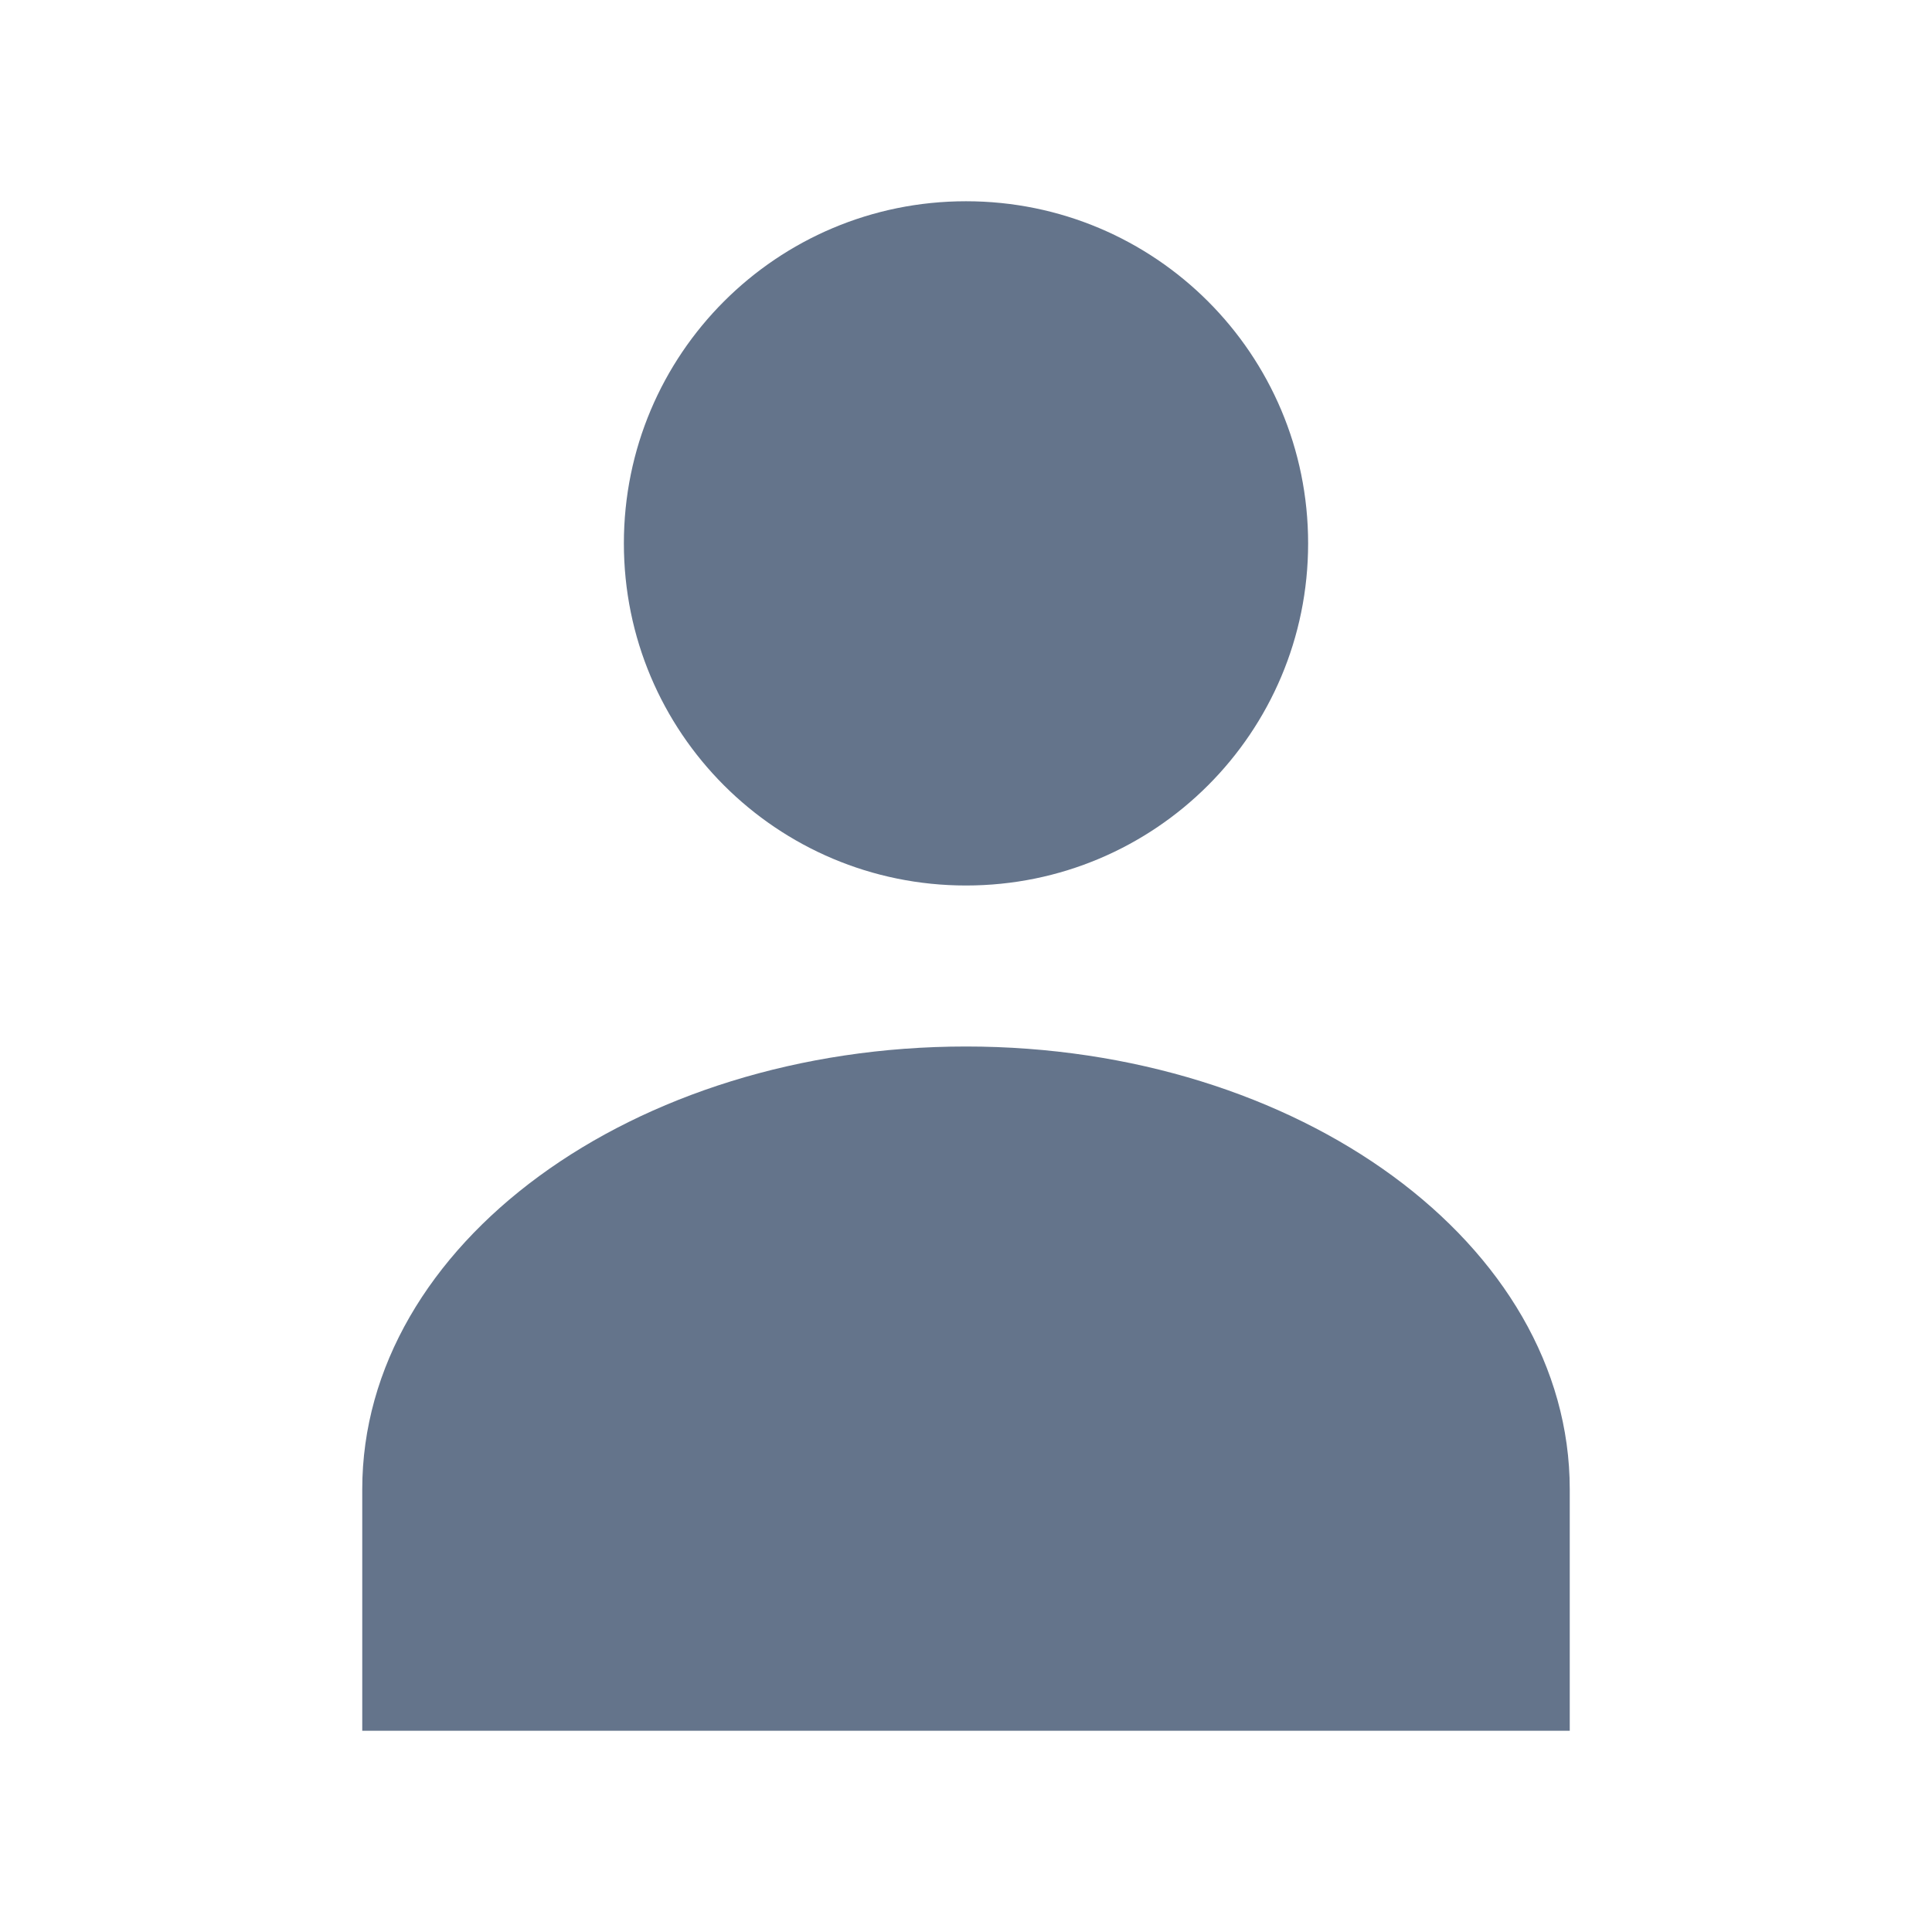
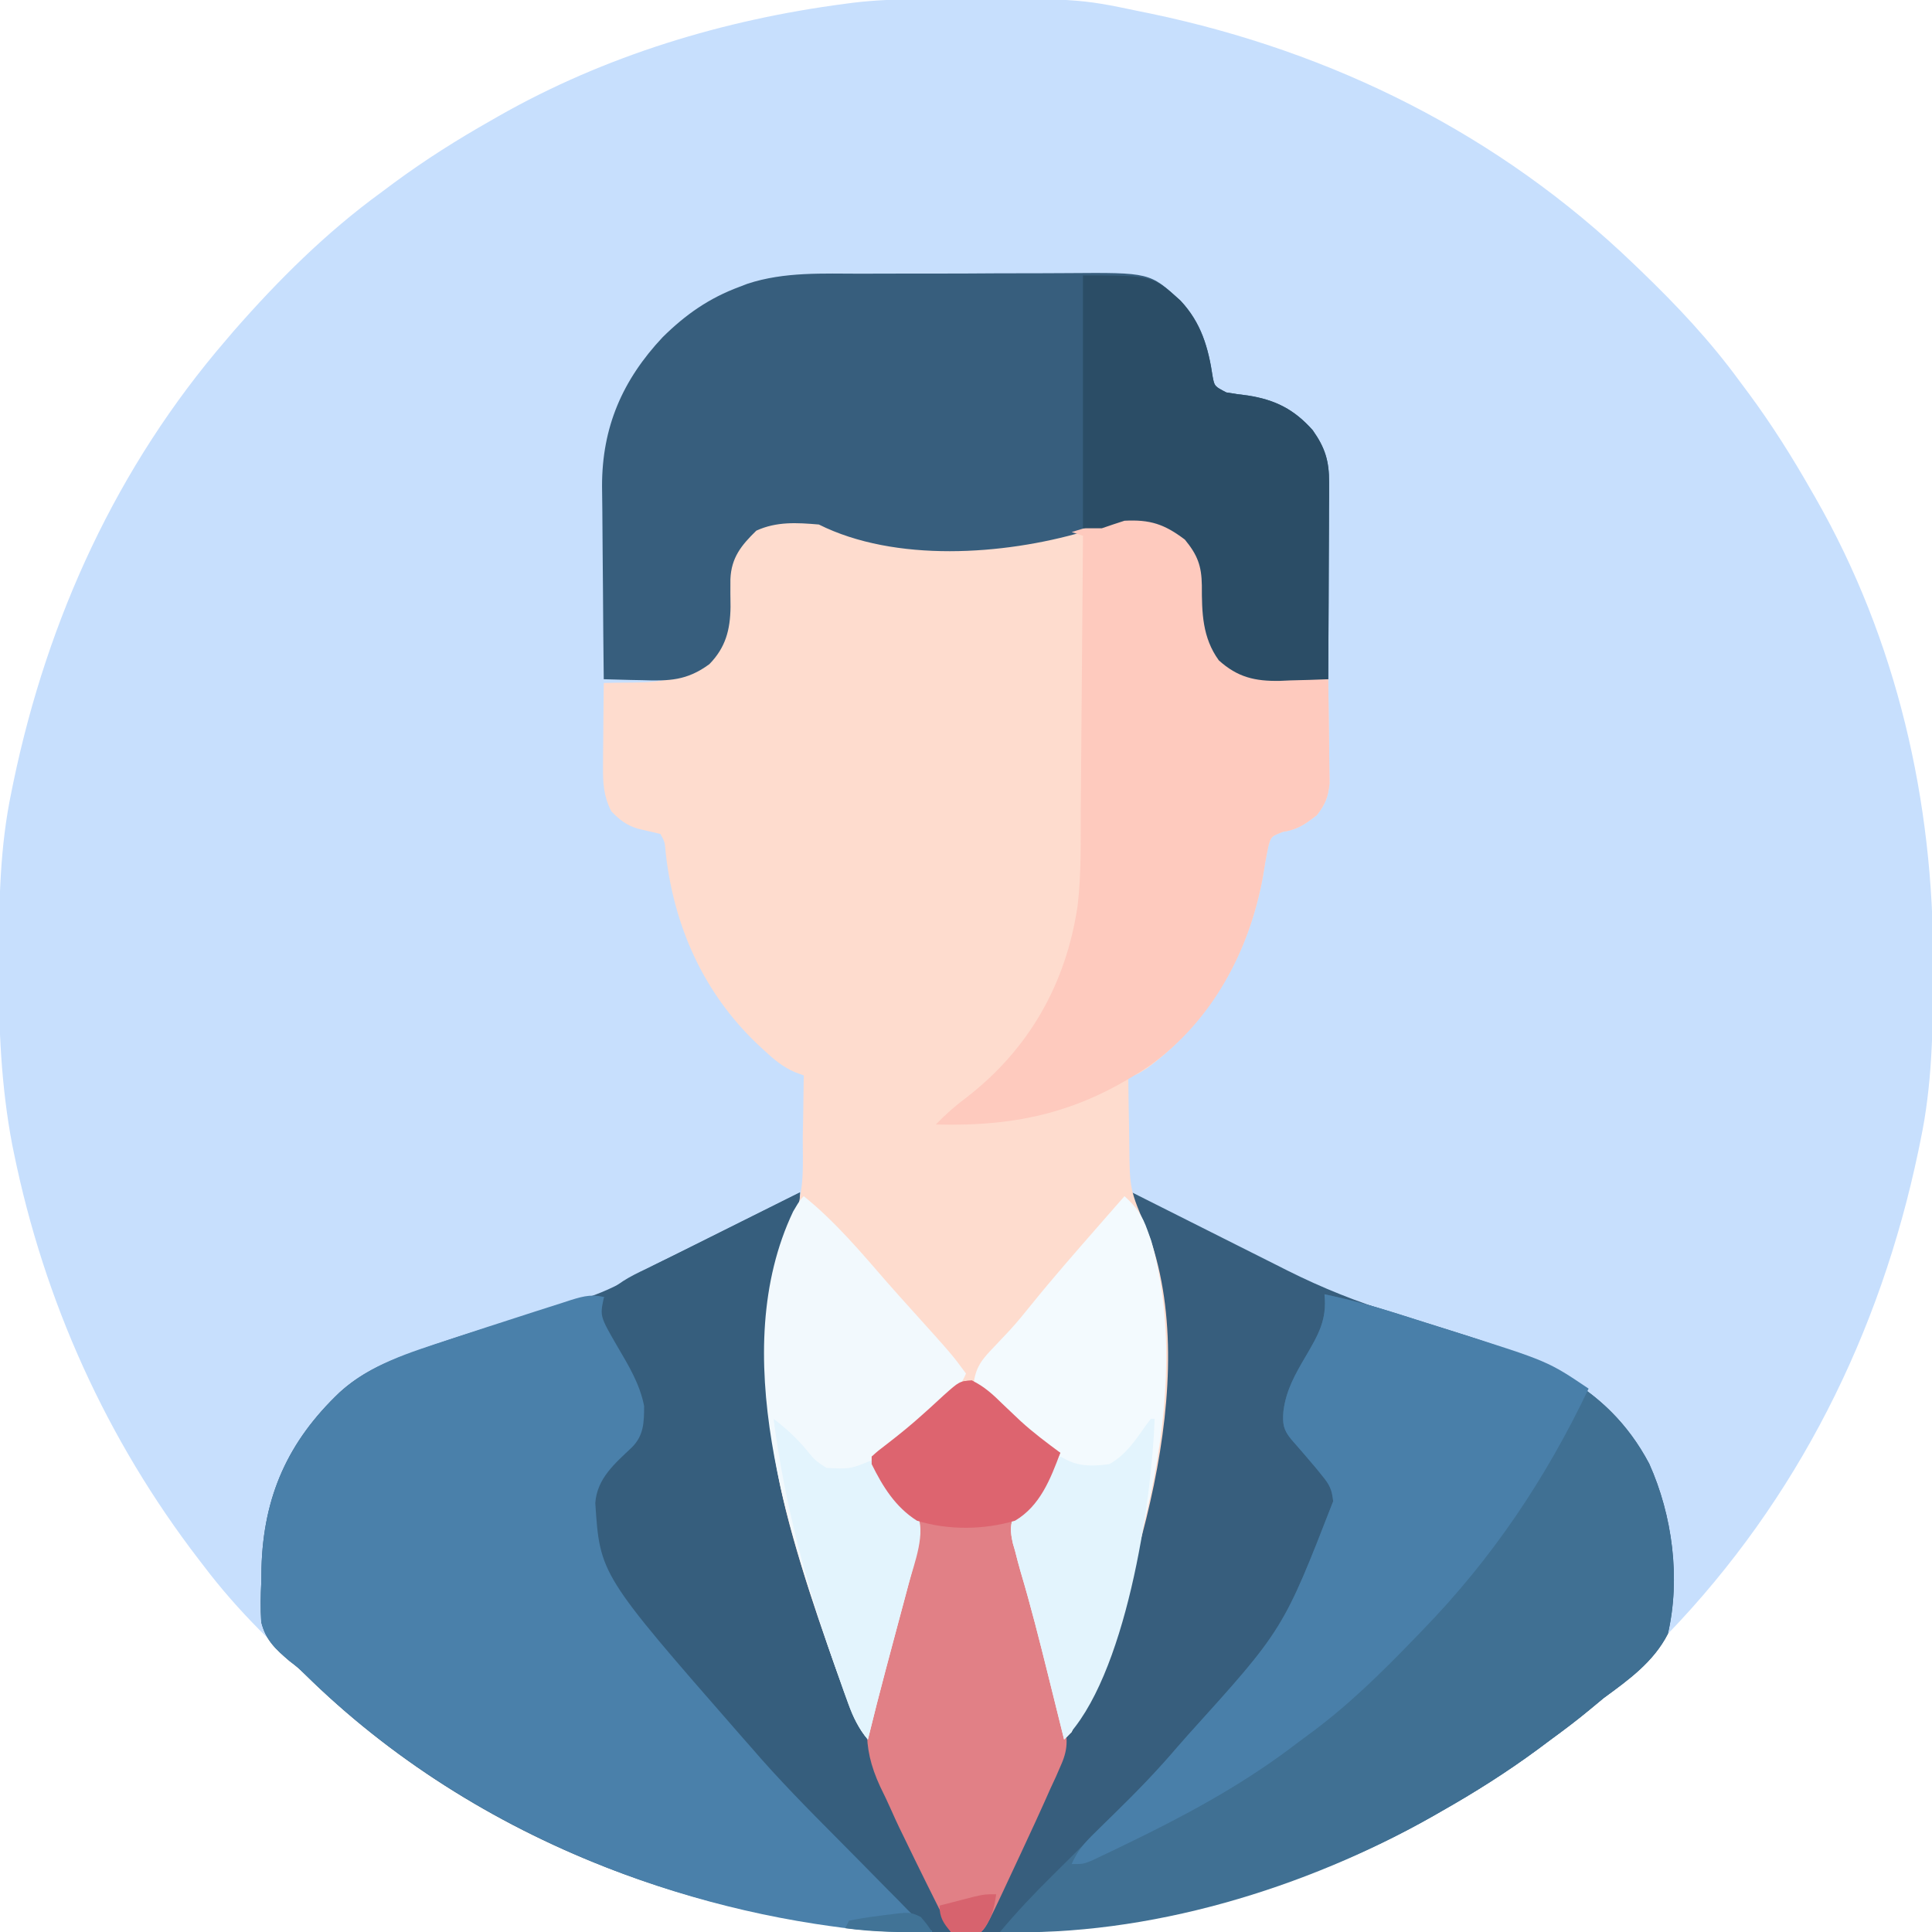
- <svg xmlns="http://www.w3.org/2000/svg" viewBox="0 0 24 24" fill="#64748b">
-   <path d="M12 2.5c2.35 0 4.25 1.9 4.25 4.25S14.35 11 12 11 7.75 9.1 7.75 6.75 9.65 2.5 12 2.5zm0 10.5c4.14 0 7.5 2.46 7.5 5.5V21.5H4.5v-3c0-3.04 3.36-5.5 7.5-5.5z" />
+ <svg xmlns="http://www.w3.org/2000/svg" version="1.1" width="512" height="512">
+   <path d="M0 0 C1.42 -0.011 1.42 -0.011 2.868 -0.021 C42.384 -0.249 42.384 -0.249 58.867 3.203 C59.842 3.402 60.817 3.6 61.821 3.805 C110.203 13.926 154.191 35.842 189.867 70.203 C190.856 71.151 190.856 71.151 191.865 72.119 C201.353 81.263 210.093 90.56 217.867 101.203 C218.725 102.354 219.583 103.505 220.441 104.656 C226.48 112.847 231.838 121.361 236.867 130.203 C237.232 130.835 237.596 131.467 237.972 132.118 C259.578 169.866 269.344 212.633 269.18 255.828 C269.178 256.846 269.175 257.864 269.173 258.913 C269.123 273.522 268.873 287.854 265.867 302.203 C265.569 303.665 265.569 303.665 265.265 305.157 C255.145 353.539 233.228 397.527 198.867 433.203 C198.235 433.862 197.603 434.522 196.952 435.201 C187.807 444.689 178.51 453.429 167.867 461.203 C166.716 462.061 165.565 462.919 164.414 463.777 C156.223 469.816 147.717 475.187 138.867 480.203 C138.176 480.6 137.485 480.997 136.772 481.406 C99.01 502.896 56.249 512.668 13.055 512.578 C12.069 512.578 11.083 512.577 10.067 512.576 C-61.581 512.395 -124.363 482.255 -174.41 432.109 C-179.695 426.744 -184.585 421.211 -189.133 415.203 C-189.756 414.395 -189.756 414.395 -190.391 413.57 C-214.892 381.7 -231.384 345.147 -239.445 305.766 C-239.593 305.047 -239.74 304.328 -239.892 303.587 C-242.866 287.941 -243.506 272.467 -243.445 256.578 C-243.443 255.56 -243.441 254.542 -243.439 253.494 C-243.389 238.884 -243.138 224.552 -240.133 210.203 C-239.934 209.228 -239.735 208.253 -239.531 207.249 C-230.48 163.979 -212.095 123.778 -183.133 90.203 C-182.499 89.458 -181.864 88.713 -181.211 87.945 C-169.4 74.44 -156.649 61.769 -142.133 51.203 C-140.983 50.347 -139.833 49.49 -138.684 48.633 C-130.492 42.592 -121.984 37.22 -113.133 32.203 C-112.096 31.608 -112.096 31.608 -111.038 31 C-82.793 14.927 -51.27 5.403 -19.133 1.203 C-18.481 1.117 -17.83 1.031 -17.159 0.943 C-11.427 0.24 -5.771 0.029 0 0 Z " fill="#C7DFFD" transform="translate(243.1328,-0.203125)" />
+   <path d="M0 0 C0 4.509 -1.999 8.157 -3.711 12.285 C-17.971 53.381 1.639 104.715 17 143 C18.377 139.006 19.548 135.025 20.551 130.922 C20.835 129.769 21.119 128.616 21.412 127.428 C21.709 126.214 22.006 125.001 22.312 123.75 C24.567 114.58 26.865 105.441 29.665 96.419 C30.809 92.549 31.493 89.802 30 86 C28.297 83.474 26.392 81.147 24.438 78.812 C19 72.243 19 72.243 19 70 C20.695 68.477 20.695 68.477 23.125 66.625 C26.394 64.102 29.546 61.543 32.605 58.77 C33.527 57.944 33.527 57.944 34.466 57.101 C35.684 56.004 36.892 54.895 38.088 53.774 C42.267 50.046 42.267 50.046 45.559 49.84 C48.831 51.395 51.202 53.61 53.75 56.125 C54.8 57.126 55.852 58.125 56.906 59.121 C57.424 59.611 57.943 60.1 58.477 60.605 C61.792 63.641 65.389 66.328 69 69 C67.362 74.17 63.998 77.758 60.281 81.568 C58.077 84.149 57.011 85.983 56.975 89.428 C57.46 92.686 58.189 95.806 59 99 C59.173 99.706 59.347 100.412 59.526 101.139 C60.732 106.045 62.007 110.931 63.313 115.811 C64.004 118.389 64.686 120.97 65.367 123.551 C65.807 125.208 66.247 126.866 66.688 128.523 C66.991 129.667 66.991 129.667 67.3 130.834 C68.402 134.941 69.608 138.979 71 143 C86.179 104.637 106.25 51.231 91 10 C89.773 7.253 88.43 4.649 87 2 C87.33 1.34 87.66 0.68 88 0 C88.604 0.304 89.208 0.609 89.831 0.922 C96.156 4.107 102.484 7.286 108.813 10.461 C111.17 11.645 113.527 12.83 115.883 14.017 C119.282 15.729 122.684 17.435 126.086 19.141 C127.128 19.667 128.17 20.193 129.244 20.735 C138.443 25.336 147.697 29.041 157.523 32.059 C159.305 32.615 161.086 33.172 162.867 33.729 C165.62 34.584 168.373 35.437 171.127 36.288 C193.474 43.211 213.401 49.86 225.054 71.895 C231.216 85.606 233.407 102.279 230 117 C226.192 124.444 219.609 129.161 213 134 C211.74 135.026 210.488 136.062 209.246 137.109 C205.925 139.875 202.489 142.451 199 145 C197.849 145.858 196.698 146.716 195.547 147.574 C187.356 153.613 178.85 158.984 170 164 C169.309 164.397 168.617 164.794 167.905 165.203 C130.142 186.692 87.382 196.465 44.188 196.375 C43.202 196.374 42.216 196.374 41.2 196.373 C-22.039 196.214 -85.958 172.388 -131.361 127.543 C-133.068 125.893 -133.068 125.893 -135.331 124.147 C-138.995 121.012 -141.603 118.627 -142.769 113.847 C-142.995 110.253 -142.934 106.783 -142.75 103.188 C-142.735 101.993 -142.719 100.799 -142.703 99.568 C-142.206 80.528 -135.666 65.986 -122 53 C-116.468 47.964 -110.453 45.232 -103.508 42.715 C-102.681 42.413 -101.855 42.111 -101.003 41.8 C-90.329 37.962 -79.452 34.768 -68.58 31.547 C-65.85 30.736 -63.124 29.912 -60.398 29.086 C-59.586 28.849 -58.773 28.613 -57.936 28.369 C-53.01 26.868 -48.746 24.906 -44.297 22.32 C-40.269 20.006 -36.092 17.985 -31.934 15.918 C-31.014 15.459 -30.095 15 -29.147 14.527 C-26.245 13.079 -23.341 11.633 -20.438 10.188 C-18.455 9.199 -16.473 8.21 -14.49 7.221 C-9.661 4.812 -4.831 2.405 0 0 Z " fill="#375E7D" transform="translate(212,316)" />
+   <path d="M0 0 C3.49 2.4 5.964 5.483 7.863 9.281 C7.957 11.202 8.046 13.124 8.102 15.046 C8.215 25.862 8.215 25.862 12.863 35.281 C18.698 39.579 23.684 39.924 30.801 40.031 C31.771 40.061 32.741 40.091 33.74 40.121 C36.115 40.191 38.488 40.244 40.863 40.281 C40.938 44.605 40.992 48.927 41.028 53.251 C41.043 54.721 41.064 56.19 41.09 57.659 C41.126 59.777 41.143 61.894 41.156 64.012 C41.18 65.921 41.18 65.921 41.204 67.868 C40.836 71.551 40.083 73.358 37.863 76.281 C34.787 78.674 32.694 80.159 28.812 80.73 C25.743 81.937 25.743 81.937 25.041 84.338 C24.412 87.184 23.934 90.026 23.488 92.906 C19.761 112.957 9.627 130.948 -7.012 143.281 C-10.137 145.281 -10.137 145.281 -12.137 145.281 C-12.092 149.835 -12.022 154.388 -11.929 158.941 C-11.901 160.487 -11.88 162.033 -11.866 163.579 C-11.753 175.469 -11.753 175.469 -7.137 186.281 C7.995 226.118 -10.832 282.157 -27.137 319.281 C-27.797 319.941 -28.457 320.601 -29.137 321.281 C-29.353 320.406 -29.569 319.531 -29.792 318.629 C-30.8 314.554 -31.811 310.48 -32.824 306.406 C-33.097 305.309 -33.097 305.309 -33.375 304.19 C-35.66 295.005 -37.97 285.835 -40.677 276.762 C-41.206 274.947 -41.673 273.114 -42.137 271.281 C-42.32 270.64 -42.503 269.998 -42.691 269.337 C-43.392 266.163 -43.565 264.149 -42.102 261.183 C-40.588 258.988 -38.975 256.949 -37.262 254.906 C-36.139 253.503 -35.016 252.099 -33.895 250.695 C-33.391 250.086 -32.887 249.477 -32.368 248.85 C-31.055 247.285 -31.055 247.285 -30.137 245.281 C-30.7 245.038 -31.263 244.794 -31.844 244.543 C-34.57 243.043 -36.552 241.219 -38.824 239.094 C-42.168 236.047 -45.516 233.028 -49.012 230.156 C-49.71 229.576 -50.409 228.996 -51.129 228.398 C-53.041 227.108 -53.041 227.108 -55.109 227.352 C-57.797 228.584 -59.554 230.246 -61.699 232.281 C-65.435 235.739 -69.218 239.094 -73.137 242.344 C-74.044 243.098 -74.952 243.852 -75.887 244.629 C-78.137 246.281 -78.137 246.281 -80.137 246.281 C-78.721 248.178 -77.304 250.074 -75.887 251.969 C-75.098 253.024 -74.309 254.08 -73.496 255.168 C-71.255 258.264 -71.255 258.264 -68.777 260.676 C-66.215 264.745 -67.608 268.888 -68.6 273.379 C-69.143 275.579 -69.723 277.766 -70.316 279.953 C-70.53 280.757 -70.743 281.56 -70.963 282.388 C-71.641 284.937 -72.326 287.484 -73.012 290.031 C-73.687 292.558 -74.361 295.085 -75.034 297.612 C-75.469 299.242 -75.904 300.872 -76.339 302.502 C-78.005 308.746 -79.603 315.004 -81.137 321.281 C-83.623 318.262 -85.008 315.42 -86.336 311.75 C-86.737 310.644 -87.137 309.538 -87.55 308.398 C-87.971 307.205 -88.391 306.011 -88.824 304.781 C-89.151 303.856 -89.151 303.856 -89.485 302.911 C-101.629 268.416 -117.488 222.47 -103.137 186.281 C-102.446 185.177 -101.755 184.072 -101.043 182.934 C-97.687 176.402 -98.452 168.459 -98.387 161.281 C-98.359 159.728 -98.329 158.174 -98.297 156.621 C-98.223 152.841 -98.174 149.062 -98.137 145.281 C-98.903 144.997 -99.67 144.713 -100.46 144.42 C-103.853 142.977 -106.287 140.827 -108.949 138.344 C-109.738 137.61 -109.738 137.61 -110.542 136.861 C-124.782 123.248 -132.503 105.754 -134.707 86.441 C-134.949 83.387 -134.949 83.387 -136.137 81.281 C-138.113 80.82 -140.089 80.359 -142.066 79.902 C-145.109 78.99 -146.939 77.544 -149.137 75.281 C-151.176 71.259 -151.371 67.925 -151.332 63.449 C-151.326 62.157 -151.319 60.865 -151.312 59.533 C-151.296 58.178 -151.279 56.824 -151.262 55.469 C-151.252 54.094 -151.243 52.72 -151.234 51.346 C-151.211 47.991 -151.178 44.636 -151.137 41.281 C-149.942 41.255 -148.747 41.23 -147.516 41.203 C-135.161 41.139 -135.161 41.139 -124.137 36.281 C-119.355 30.781 -118.467 25.754 -118.574 18.656 C-118.639 12.273 -118.424 8.414 -114.137 3.281 C-108.569 -1.624 -105.229 -2.052 -97.914 -2.012 C-92.728 -1.61 -87.999 -0.295 -83.035 1.211 C-74.06 3.801 -65.266 4.643 -55.949 4.594 C-54.856 4.59 -53.762 4.585 -52.635 4.581 C-39.896 4.404 -28.467 1.944 -16.32 -1.949 C-10.097 -3.453 -5.527 -3.005 0 0 Z " fill="#FEDCCE" transform="translate(311.1367,139.7188)" />
+   <path d="M0 0 C2.068 -0.007 4.136 -0.015 6.203 -0.023 C10.521 -0.036 14.839 -0.038 19.156 -0.032 C24.67 -0.026 30.182 -0.057 35.695 -0.097 C39.96 -0.123 44.224 -0.126 48.489 -0.122 C50.521 -0.124 52.553 -0.134 54.585 -0.152 C76.476 -0.323 76.476 -0.323 84.59 7.21 C90.081 12.953 91.959 19.641 93.09 27.332 C93.575 29.84 93.575 29.84 96.715 31.469 C98.602 31.796 100.5 32.06 102.402 32.281 C109.677 33.415 114.692 35.96 119.59 41.469 C122.889 46.127 123.967 49.666 123.942 55.361 C123.942 57.102 123.942 57.102 123.941 58.878 C123.931 60.121 123.921 61.364 123.91 62.645 C123.907 63.925 123.904 65.205 123.902 66.524 C123.894 69.916 123.874 73.307 123.852 76.699 C123.832 80.164 123.823 83.63 123.812 87.096 C123.79 93.887 123.757 100.678 123.715 107.469 C120.382 107.616 117.05 107.703 113.715 107.781 C112.78 107.823 111.846 107.865 110.883 107.908 C104.309 108.023 99.679 106.961 94.715 102.469 C90.334 96.433 90.21 89.8 90.217 82.585 C90.136 77.44 89.089 74.569 85.715 70.469 C80.483 66.518 76.259 64.8 69.715 65.469 C66.02 66.282 62.405 67.336 58.777 68.406 C37.697 74.566 8.949 76.586 -11.285 66.469 C-17.118 65.977 -22.464 65.638 -27.848 68.094 C-31.843 71.986 -34.474 75.247 -34.719 80.93 C-34.748 83.39 -34.723 85.845 -34.686 88.305 C-34.768 94.35 -35.967 99.041 -40.285 103.469 C-46.224 107.852 -50.987 107.976 -58.223 107.719 C-59.193 107.701 -60.163 107.683 -61.162 107.664 C-63.538 107.617 -65.911 107.552 -68.285 107.469 C-68.378 99.592 -68.449 91.716 -68.492 83.839 C-68.513 80.18 -68.541 76.522 -68.587 72.863 C-68.631 69.323 -68.654 65.783 -68.665 62.243 C-68.675 60.255 -68.707 58.268 -68.738 56.281 C-68.742 40.621 -63.311 28.167 -52.676 16.828 C-46.546 10.779 -40.359 6.459 -32.285 3.469 C-31.241 3.067 -31.241 3.067 -30.176 2.658 C-20.374 -0.552 -10.192 -0.004 0 0 Z " fill="#375E7D" transform="translate(228.2852,72.53125)" />
+   <path d="M0 0 C-0.103 0.801 -0.206 1.601 -0.312 2.426 C0.129 7.471 2.476 10.875 5 15.188 C11.5 26.978 11.5 26.978 10.801 33.707 C9.276 38.073 6.3 40.884 3 44 C-1.17 49.048 -2.46 51.308 -2 58 C-1.027 60.761 -0.031 63.206 1.25 65.812 C1.603 66.543 1.956 67.274 2.319 68.027 C18.351 100.122 45.557 126.795 70.75 151.75 C73.643 154.617 76.534 157.487 79.422 160.359 C80.415 161.34 80.415 161.34 81.429 162.341 C82.971 163.875 84.489 165.435 86 167 C86 167.33 86 167.66 86 168 C76.716 168.205 67.807 167.745 58.625 166.375 C57.42 166.198 56.216 166.02 54.975 165.837 C4.898 158.084 -44.098 135.361 -80.361 99.543 C-82.068 97.893 -82.068 97.893 -84.331 96.147 C-87.995 93.012 -90.603 90.627 -91.769 85.847 C-91.995 82.253 -91.934 78.783 -91.75 75.188 C-91.735 73.993 -91.719 72.799 -91.703 71.568 C-91.206 52.528 -84.666 37.986 -71 25 C-62.747 17.487 -52.395 14.42 -42 11 C-41.286 10.764 -40.571 10.528 -39.836 10.284 C-34.789 8.616 -29.736 6.969 -24.676 5.341 C-22.936 4.781 -21.197 4.218 -19.459 3.653 C-16.988 2.852 -14.512 2.064 -12.035 1.281 C-11.285 1.036 -10.534 0.79 -9.761 0.538 C-6.066 -0.614 -3.692 -1.156 0 0 Z " fill="#4A80AA" transform="translate(161,344)" />
+   <path d="M0 0 C6.266 1.315 12.327 2.924 18.426 4.863 C19.295 5.137 20.163 5.411 21.059 5.693 C22.885 6.27 24.711 6.849 26.537 7.43 C29.293 8.306 32.051 9.172 34.811 10.037 C56.265 16.811 74.91 23.822 86.054 44.895 C92.216 58.606 94.407 75.279 91 90 C87.192 97.444 80.609 102.161 74 107 C72.74 108.026 71.488 109.062 70.246 110.109 C66.925 112.875 63.489 115.451 60 118 C58.849 118.858 57.698 119.716 56.547 120.574 C48.356 126.613 39.85 131.984 31 137 C30.309 137.397 29.617 137.794 28.905 138.203 C-4.968 157.479 -46.723 170.23 -86 169 C-81.643 163.783 -77.056 158.935 -72.223 154.16 C-71.493 153.434 -70.764 152.709 -70.012 151.961 C-66.92 148.885 -63.822 145.816 -60.725 142.745 C-58.451 140.49 -56.181 138.231 -53.91 135.973 C-53.221 135.292 -52.533 134.612 -51.823 133.911 C-47.335 129.445 -43.121 124.806 -39 120 C-38.039 118.905 -37.077 117.811 -36.113 116.719 C-10.93 88.874 -10.93 88.874 2.309 54.855 C1.968 51.702 1.368 50.479 -0.625 48.062 C-1.168 47.391 -1.71 46.719 -2.27 46.027 C-2.841 45.358 -3.412 44.689 -4 44 C-4.561 43.341 -5.121 42.683 -5.699 42.004 C-6.724 40.81 -7.757 39.623 -8.801 38.445 C-10.946 35.86 -11.144 34.248 -10.879 30.977 C-10.183 25.392 -7.749 21.17 -4.938 16.375 C-1.602 10.678 0.709 6.7 0 0 Z " fill="#407093" transform="translate(351,343)" />
+   <path d="M0 0 C3.49 2.4 5.964 5.483 7.863 9.281 C7.957 11.202 8.046 13.124 8.102 15.046 C8.215 25.862 8.215 25.862 12.863 35.281 C18.698 39.579 23.684 39.924 30.801 40.031 C32.256 40.076 32.256 40.076 33.74 40.121 C36.115 40.191 38.488 40.244 40.863 40.281 C40.938 44.605 40.992 48.927 41.028 53.251 C41.043 54.721 41.064 56.19 41.09 57.659 C41.126 59.777 41.143 61.894 41.156 64.012 C41.172 65.284 41.188 66.557 41.204 67.868 C40.836 71.551 40.083 73.358 37.863 76.281 C34.787 78.674 32.694 80.159 28.812 80.73 C25.743 81.937 25.743 81.937 25.041 84.338 C24.412 87.184 23.934 90.026 23.488 92.906 C19.859 112.43 10.117 130.714 -6.297 142.562 C-24.592 154.95 -41.297 158.869 -63.137 158.281 C-60.538 155.589 -57.891 153.258 -54.887 151.031 C-38.397 138.233 -28.633 120.988 -25.567 100.374 C-24.544 91.792 -24.772 83.078 -24.723 74.449 C-24.704 72.36 -24.684 70.271 -24.664 68.182 C-24.613 62.726 -24.573 57.27 -24.536 51.814 C-24.496 46.229 -24.445 40.645 -24.395 35.061 C-24.298 24.134 -24.214 13.208 -24.137 2.281 C-25.127 1.951 -26.117 1.621 -27.137 1.281 C-24.953 0.603 -22.764 -0.061 -20.574 -0.719 C-19.356 -1.09 -18.138 -1.461 -16.883 -1.844 C-10.403 -3.357 -5.774 -3.139 0 0 Z " fill="#FECABE" transform="translate(311.1367,139.7188)" />
+   <path d="M0 0 C0 4.509 -1.999 8.157 -3.711 12.285 C-20.949 61.962 9.122 128.343 29.573 172.886 C31.417 176.91 33.228 180.947 35.039 184.986 C36.686 188.66 38.343 192.33 40 196 C36.921 196.313 35.452 196.322 32.889 194.497 C31.845 193.441 31.845 193.441 30.78 192.363 C29.982 191.568 29.184 190.773 28.362 189.954 C27.513 189.082 26.664 188.211 25.789 187.312 C24.903 186.421 24.016 185.53 23.103 184.612 C20.746 182.237 18.4 179.851 16.059 177.46 C14.164 175.531 12.259 173.612 10.353 171.694 C2.353 163.642 -5.612 155.624 -13 147 C-13.961 145.905 -14.923 144.811 -15.887 143.719 C-52.995 101.253 -52.995 101.253 -54.242 82.324 C-53.763 75.745 -49.033 71.837 -44.488 67.516 C-41.361 64.33 -41.318 60.915 -41.301 56.617 C-42.436 50.744 -45.438 45.852 -48.443 40.727 C-53.012 32.816 -53.012 32.816 -52 28 C-48.914 24.235 -45.13 22.331 -40.812 20.281 C-39.372 19.58 -37.932 18.878 -36.492 18.176 C-35.751 17.818 -35.009 17.459 -34.245 17.09 C-30.626 15.333 -27.033 13.524 -23.438 11.719 C-22.031 11.015 -20.625 10.312 -19.219 9.609 C-18.527 9.263 -17.834 8.917 -17.121 8.561 C-11.414 5.707 -5.707 2.854 0 0 Z " fill="#365E7D" transform="translate(212,316)" />
+   <path d="M0 0 C6.266 1.315 12.327 2.924 18.426 4.863 C19.295 5.137 20.163 5.411 21.059 5.693 C22.885 6.27 24.711 6.849 26.537 7.43 C29.293 8.306 32.051 9.172 34.811 10.037 C59.219 17.744 59.219 17.744 70 25 C58.671 48.827 44.429 70.046 26 89 C25.34 89.686 24.68 90.372 24 91.079 C15.06 100.337 6.075 109.191 -4.336 116.785 C-6.008 118.006 -7.658 119.251 -9.309 120.5 C-22.761 130.545 -37.413 138.392 -52.5 145.688 C-53.593 146.217 -54.686 146.747 -55.812 147.292 C-56.833 147.777 -57.854 148.262 -58.906 148.762 C-59.817 149.194 -60.728 149.627 -61.666 150.073 C-64 151 -64 151 -67 151 C-65.519 147.547 -63.572 145.351 -60.895 142.734 C-60.075 141.926 -59.256 141.118 -58.412 140.285 C-57.125 139.03 -57.125 139.03 -55.812 137.75 C-49.959 132.018 -44.31 126.24 -39 120 C-38.039 118.905 -37.077 117.811 -36.113 116.719 C-10.93 88.874 -10.93 88.874 2.309 54.855 C1.968 51.702 1.368 50.479 -0.625 48.062 C-1.168 47.391 -1.71 46.719 -2.27 46.027 C-2.841 45.358 -3.412 44.689 -4 44 C-4.561 43.341 -5.121 42.683 -5.699 42.004 C-6.724 40.81 -7.757 39.623 -8.801 38.445 C-10.946 35.86 -11.144 34.248 -10.879 30.977 C-10.183 25.392 -7.749 21.17 -4.938 16.375 C-1.602 10.678 0.709 6.7 0 0 Z " fill="#497FA9" transform="translate(351,343)" />
+   <path d="M0 0 C3.272 1.555 5.644 3.77 8.191 6.285 C9.241 7.287 10.293 8.285 11.348 9.281 C12.125 10.016 12.125 10.016 12.918 10.765 C16.233 13.801 19.831 16.489 23.441 19.16 C21.804 24.33 18.439 27.918 14.723 31.729 C12.516 34.312 11.452 36.145 11.416 39.594 C11.9 42.852 12.628 45.968 13.441 49.16 C13.615 49.859 13.788 50.558 13.967 51.278 C15.388 56.987 16.907 62.668 18.441 68.348 C19.122 70.884 19.802 73.422 20.479 75.96 C20.898 77.525 21.318 79.09 21.741 80.655 C22.322 82.82 22.882 84.989 23.441 87.16 C23.657 87.934 23.872 88.708 24.094 89.505 C25.333 94.295 25.708 97.251 23.617 101.918 C23.17 102.945 22.724 103.973 22.263 105.031 C21.765 106.105 21.267 107.179 20.754 108.285 C20.256 109.407 19.758 110.529 19.245 111.685 C17.675 115.192 16.065 118.678 14.441 122.16 C13.916 123.293 13.39 124.426 12.848 125.593 C3.975 144.627 3.975 144.627 2.441 146.16 C-0.229 146.301 -2.883 146.203 -5.559 146.16 C-9.842 137.697 -14.069 129.207 -18.184 120.66 C-18.531 119.951 -18.878 119.243 -19.236 118.512 C-19.96 116.998 -20.657 115.471 -21.334 113.934 C-22.272 111.81 -23.273 109.714 -24.301 107.632 C-29.483 96.465 -28.252 88.793 -24.746 77.285 C-24.301 75.695 -23.86 74.103 -23.424 72.51 C-22.373 68.706 -21.272 64.92 -20.146 61.138 C-19.092 57.591 -18.08 54.032 -17.075 50.47 C-16.665 49.032 -16.239 47.598 -15.794 46.17 C-14.67 42.427 -14.141 39.845 -15.559 36.16 C-17.26 33.633 -19.167 31.307 -21.121 28.973 C-26.559 22.403 -26.559 22.403 -26.559 20.16 C-24.863 18.637 -24.863 18.637 -22.434 16.785 C-19.165 14.262 -16.013 11.703 -12.953 8.93 C-12.339 8.379 -11.725 7.829 -11.092 7.261 C-9.874 6.164 -8.667 5.055 -7.47 3.934 C-3.292 0.206 -3.292 0.206 0 0 Z " fill="#E18086" transform="translate(257.5586,365.8398)" />
+   <path d="M0 0 C18.406 0 18.406 0 25.84 6.645 C31.269 12.525 33.231 19.084 34.375 26.863 C34.86 29.371 34.86 29.371 38 31 C39.887 31.327 41.785 31.591 43.688 31.812 C50.962 32.946 55.977 35.492 60.875 41 C64.174 45.658 65.252 49.197 65.227 54.892 C65.227 56.053 65.227 57.213 65.227 58.41 C65.216 59.652 65.206 60.895 65.195 62.176 C65.192 63.456 65.19 64.736 65.187 66.055 C65.179 69.447 65.16 72.838 65.137 76.23 C65.117 79.696 65.108 83.161 65.098 86.627 C65.076 93.418 65.042 100.209 65 107 C61.667 107.147 58.335 107.235 55 107.312 C54.065 107.354 53.131 107.396 52.168 107.439 C45.594 107.554 40.964 106.492 36 102 C31.62 95.965 31.495 89.331 31.502 82.116 C31.421 76.971 30.374 74.1 27 70 C21.557 65.89 17.806 64.654 11 65 C8.992 65.643 6.991 66.307 5 67 C3.35 67 1.7 67 0 67 C0 44.89 0 22.78 0 0 Z " fill="#2B4D66" transform="translate(287,73)" />
+   <path d="M0 0 C8.367 6.73 15.2 14.892 22.223 22.973 C24.294 25.335 26.395 27.668 28.5 30 C39.335 42.019 39.335 42.019 43 47 C39.276 55.958 27.626 63.4 20 69 C19.34 69 18.68 69 18 69 C19.416 70.897 20.832 72.792 22.25 74.688 C23.039 75.743 23.828 76.799 24.641 77.887 C26.881 80.983 26.881 80.983 29.359 83.395 C31.921 87.463 30.529 91.606 29.537 96.098 C28.993 98.298 28.414 100.485 27.82 102.672 C27.607 103.476 27.393 104.279 27.174 105.107 C26.496 107.656 25.811 110.203 25.125 112.75 C24.45 115.277 23.776 117.804 23.102 120.331 C22.668 121.961 22.233 123.591 21.797 125.221 C20.132 131.464 18.534 137.722 17 144 C14.514 140.981 13.128 138.139 11.801 134.469 C11.2 132.81 11.2 132.81 10.587 131.117 C9.956 129.327 9.956 129.327 9.312 127.5 C8.985 126.574 8.985 126.574 8.652 125.63 C-4.077 89.473 -20.443 41.262 -2.812 4.062 C-1 1 -1 1 0 0 Z " fill="#F2F9FD" transform="translate(213,317)" />
+   <path d="M0 0 C3.142 2.826 4.742 5.14 6.125 9.125 C6.437 9.994 6.749 10.863 7.07 11.758 C18.823 52.746 2.567 104.277 -14 142 C-14.99 142.99 -14.99 142.99 -16 144 C-16.216 143.125 -16.432 142.25 -16.655 141.348 C-17.663 137.273 -18.674 133.199 -19.688 129.125 C-19.869 128.394 -20.051 127.662 -20.238 126.909 C-22.523 117.723 -24.833 108.554 -27.54 99.481 C-28.069 97.666 -28.536 95.833 -29 94 C-29.183 93.359 -29.366 92.717 -29.555 92.056 C-30.255 88.882 -30.428 86.868 -28.966 83.901 C-27.451 81.707 -25.838 79.668 -24.125 77.625 C-23.002 76.222 -21.88 74.818 -20.758 73.414 C-20.002 72.501 -20.002 72.501 -19.231 71.569 C-17.919 70.004 -17.919 70.004 -17 68 C-17.563 67.756 -18.127 67.513 -18.707 67.262 C-21.433 65.762 -23.415 63.938 -25.688 61.812 C-30.271 57.603 -35.026 53.736 -40 50 C-39.529 45.305 -37.735 43.22 -34.5 39.875 C-33.577 38.901 -32.657 37.924 -31.738 36.945 C-31.275 36.453 -30.812 35.961 -30.334 35.454 C-28.354 33.297 -26.523 31.031 -24.688 28.75 C-18.974 21.676 -12.982 14.847 -7 8 C-6.212 7.098 -5.425 6.195 -4.613 5.266 C-3.077 3.509 -1.54 1.753 0 0 Z " fill="#F3FAFE" transform="translate(298,317)" />
+   <path d="M0 0 C0.33 0 0.66 0 1 0 C0.194 22.455 -6.702 68.702 -23 85 C-23.216 84.125 -23.432 83.25 -23.655 82.348 C-24.663 78.273 -25.674 74.199 -26.688 70.125 C-26.869 69.394 -27.051 68.662 -27.238 67.909 C-29.523 58.723 -31.833 49.554 -34.54 40.481 C-35.069 38.666 -35.536 36.833 -36 35 C-36.19 34.366 -36.379 33.732 -36.574 33.078 C-37.331 29.79 -37.426 27.827 -35.856 24.775 C-34.193 22.413 -32.427 20.207 -30.562 18 C-29.938 17.225 -29.313 16.451 -28.67 15.652 C-27.132 13.751 -25.576 11.869 -24 10 C-23.385 10.323 -22.77 10.646 -22.136 10.979 C-18.511 12.711 -14.927 12.551 -11 12 C-6.631 9.562 -4.081 5.63 -1.234 1.609 C-0.827 1.078 -0.42 0.547 0 0 Z " fill="#E3F4FD" transform="translate(305,376)" />
+   <path d="M0 0 C3.27 2.505 6.049 5.027 8.688 8.188 C10.997 11.031 10.997 11.031 14 13 C20.286 13.317 20.286 13.317 26 11 C27.605 12.916 29.209 14.832 30.812 16.75 C31.264 17.289 31.716 17.828 32.182 18.383 C33.462 19.916 34.731 21.458 36 23 C36.623 23.624 37.245 24.248 37.887 24.891 C40.607 30.045 37.286 38.273 35.82 43.672 C35.5 44.877 35.5 44.877 35.174 46.107 C34.496 48.656 33.811 51.203 33.125 53.75 C32.45 56.277 31.776 58.804 31.102 61.331 C30.668 62.961 30.233 64.591 29.797 66.221 C28.132 72.464 26.534 78.722 25 85 C22.514 81.981 21.128 79.139 19.801 75.469 C19.4 74.362 18.999 73.256 18.586 72.116 C18.166 70.923 17.746 69.73 17.312 68.5 C16.874 67.257 16.436 66.014 15.984 64.733 C8.567 43.488 2.901 22.347 0 0 Z " fill="#E3F4FD" transform="translate(205,376)" />
+   <path d="M0 0 C3.272 1.555 5.644 3.77 8.191 6.285 C9.241 7.287 10.293 8.285 11.348 9.281 C12.125 10.016 12.125 10.016 12.918 10.765 C16.233 13.801 19.831 16.489 23.441 19.16 C20.822 26.116 18.094 33.217 11.441 37.16 C3.136 39.618 -6.271 39.712 -14.559 37.16 C-20.268 33.547 -23.627 28.117 -26.559 22.16 C-26.559 21.5 -26.559 20.84 -26.559 20.16 C-24.863 18.637 -24.863 18.637 -22.434 16.785 C-19.165 14.262 -16.013 11.703 -12.953 8.93 C-12.339 8.379 -11.725 7.829 -11.092 7.261 C-9.874 6.164 -8.667 5.055 -7.47 3.934 C-3.292 0.206 -3.292 0.206 0 0 Z " fill="#DD646F" transform="translate(257.5586,365.8398)" />
+   <path d="M0 0 C-0.564 3.951 -1.322 6.976 -4 10 C-6.805 10.732 -9.198 10.747 -12 10 C-14.028 7.591 -15 6.17 -15 3 C-13.064 2.496 -11.126 1.997 -9.188 1.5 C-8.109 1.222 -7.03 0.943 -5.918 0.656 C-3 0 -3 0 0 0 Z " fill="#D7636E" transform="translate(264,502)" />
+   <path d="M0 0 C1.75 2.062 1.75 2.062 3 4 C-4.755 4.099 -12.311 4.061 -20 3 C-19.67 2.34 -19.34 1.68 -19 1 C-16.539 0.492 -14.174 0.113 -11.688 -0.188 C-10.671 -0.33 -10.671 -0.33 -9.635 -0.475 C-2.861 -1.342 -2.861 -1.342 0 0 Z " fill="#417396" transform="translate(244,508)" />
</svg>
